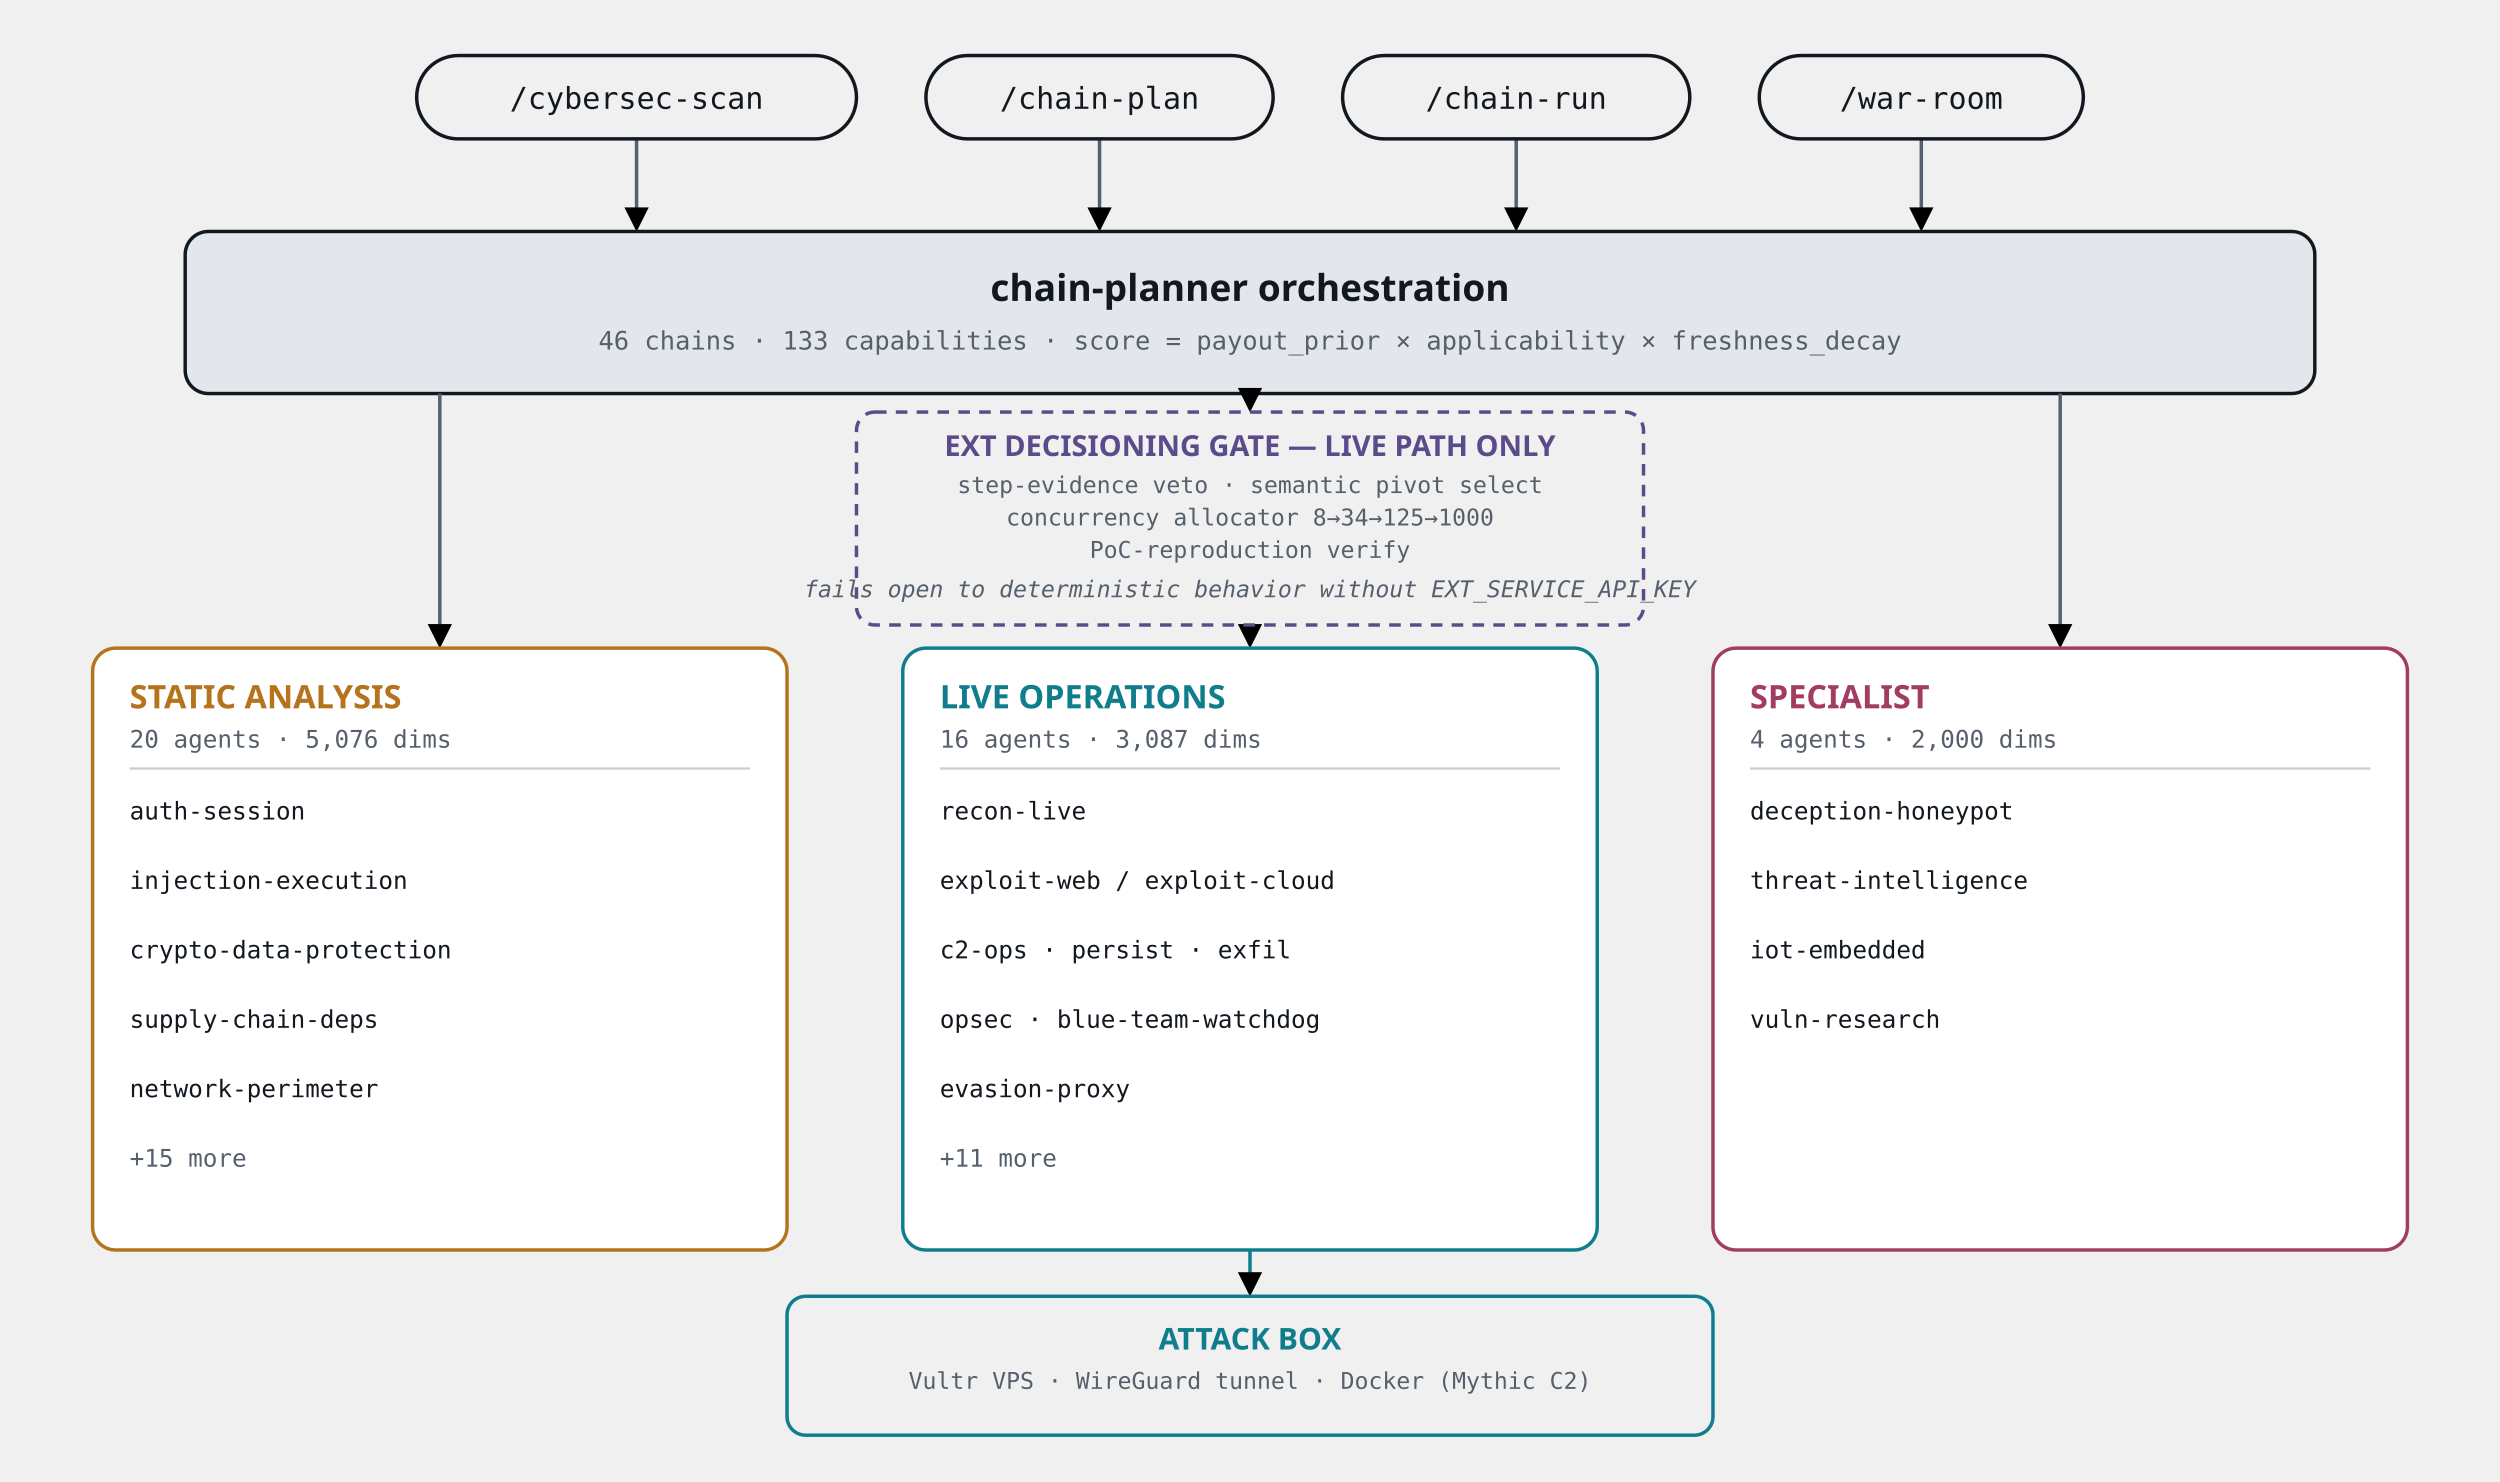
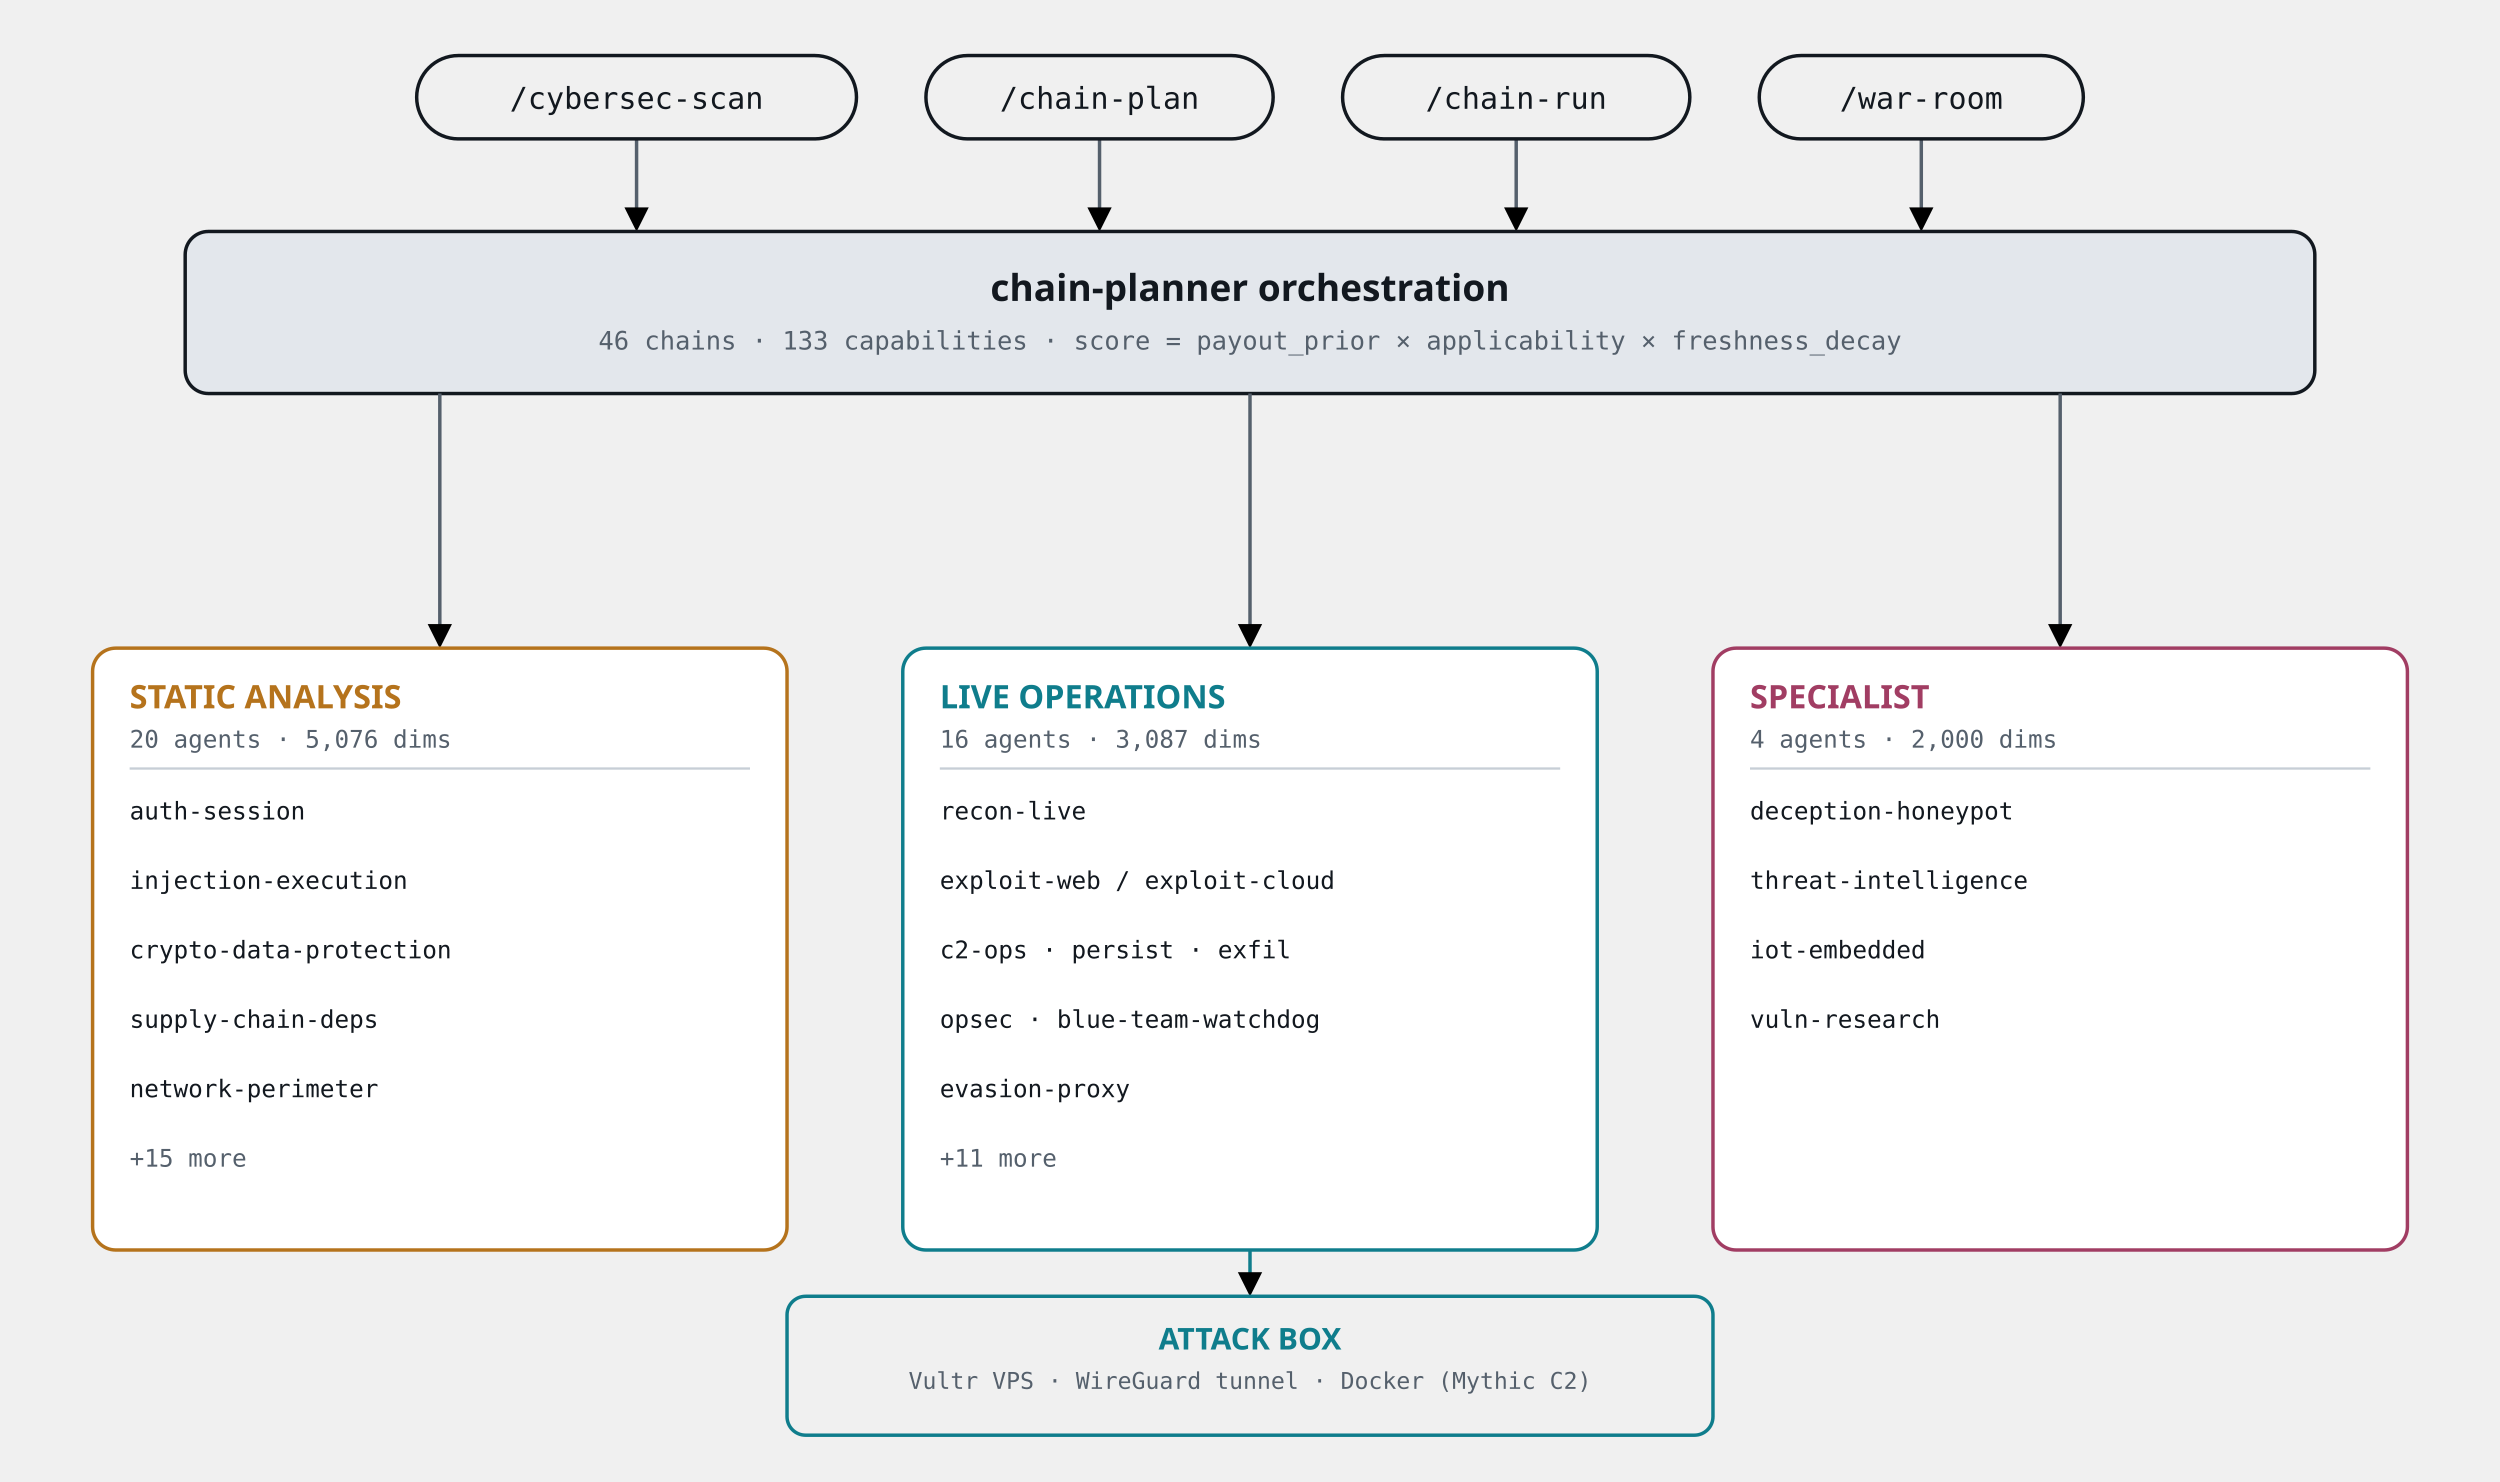
- <svg xmlns="http://www.w3.org/2000/svg" viewBox="0 0 1080 640" role="img" aria-label="Diagram: four entry commands feed a chain-planner orchestration layer, which fans out to three agent tiers. A Ext decisioning gate sits only on the path to the live-operations tier, which in turn drives the attack box.">
+ <svg xmlns="http://www.w3.org/2000/svg" viewBox="0 0 1080 640" role="img" aria-label="Diagram: four entry commands feed a chain-planner orchestration layer, which fans out to three agent tiers. The live-operations tier drives the attack box.">
  <defs>
    <marker id="arrow" viewBox="0 0 10 10" refX="8" refY="5" markerWidth="7" markerHeight="7" orient="auto-start-reverse">
      <path d="M0,0 L10,5 L0,10 z" fill="currentColor" />
    </marker>
  </defs>
  <g style="color:#55606c" stroke="currentColor" stroke-width="1.5" fill="none">
    <line x1="275" y1="60" x2="275" y2="98" marker-end="url(#arrow)" />
    <line x1="475" y1="60" x2="475" y2="98" marker-end="url(#arrow)" />
    <line x1="655" y1="60" x2="655" y2="98" marker-end="url(#arrow)" />
    <line x1="830" y1="60" x2="830" y2="98" marker-end="url(#arrow)" />
  </g>
  <g font-family="IBM Plex Mono, monospace" font-size="13" font-weight="500">
    <rect x="180" y="24" width="190" height="36" rx="18" fill="none" stroke="#12181f" stroke-width="1.5" />
    <text x="275" y="47" text-anchor="middle" fill="#12181f">/cybersec-scan</text>
    <rect x="400" y="24" width="150" height="36" rx="18" fill="none" stroke="#12181f" stroke-width="1.5" />
    <text x="475" y="47" text-anchor="middle" fill="#12181f">/chain-plan</text>
    <rect x="580" y="24" width="150" height="36" rx="18" fill="none" stroke="#12181f" stroke-width="1.5" />
    <text x="655" y="47" text-anchor="middle" fill="#12181f">/chain-run</text>
    <rect x="760" y="24" width="140" height="36" rx="18" fill="none" stroke="#12181f" stroke-width="1.5" />
    <text x="830" y="47" text-anchor="middle" fill="#12181f">/war-room</text>
  </g>
  <rect x="80" y="100" width="920" height="70" rx="10" fill="#e3e7ec" stroke="#12181f" stroke-width="1.5" />
  <text x="540" y="130" text-anchor="middle" font-family="IBM Plex Sans Condensed, sans-serif" font-weight="700" font-size="16" fill="#12181f">chain-planner orchestration</text>
  <text x="540" y="151" text-anchor="middle" font-family="IBM Plex Mono, monospace" font-size="11" fill="#55606c">46 chains · 133 capabilities · score = payout_prior × applicability × freshness_decay</text>
  <g style="color:#55606c" stroke="currentColor" stroke-width="1.5" fill="none">
    <line x1="190" y1="170" x2="190" y2="278" marker-end="url(#arrow)" />
-     <line x1="540" y1="170" x2="540" y2="176" marker-end="url(#arrow)" />
-     <line x1="540" y1="270" x2="540" y2="278" marker-end="url(#arrow)" />
+     <line x1="540" y1="170" x2="540" y2="278" marker-end="url(#arrow)" />
    <line x1="890" y1="170" x2="890" y2="278" marker-end="url(#arrow)" />
-   </g>
-   <rect x="370" y="178" width="340" height="92" rx="8" fill="none" stroke="#5b4b8a" stroke-width="1.5" stroke-dasharray="5 4" />
-   <text x="540" y="197" text-anchor="middle" font-family="IBM Plex Sans Condensed, sans-serif" font-weight="700" font-size="12.5" fill="#5b4b8a">EXT DECISIONING GATE — LIVE PATH ONLY</text>
-   <g font-family="IBM Plex Mono, monospace" font-size="10" fill="#55606c" text-anchor="middle">
-     <text x="540" y="213">step-evidence veto · semantic pivot select</text>
-     <text x="540" y="227">concurrency allocator 8→34→125→1000</text>
-     <text x="540" y="241">PoC-reproduction verify</text>
-     <text x="540" y="258" font-style="italic">fails open to deterministic behavior without EXT_SERVICE_API_KEY</text>
  </g>
  <g>
    <rect x="40" y="280" width="300" height="260" rx="10" fill="#ffffff" stroke="#b5731c" stroke-width="1.5" />
    <text x="56" y="306" font-family="IBM Plex Sans Condensed, sans-serif" font-weight="700" font-size="14" fill="#b5731c">STATIC ANALYSIS</text>
    <text x="56" y="323" font-family="IBM Plex Mono, monospace" font-size="10.5" fill="#55606c">20 agents · 5,076 dims</text>
    <line x1="56" y1="332" x2="324" y2="332" stroke="#c7ced6" />
    <g font-family="IBM Plex Mono, monospace" font-size="10.5" fill="#12181f">
      <text x="56" y="354">auth-session</text>
      <text x="56" y="384">injection-execution</text>
      <text x="56" y="414">crypto-data-protection</text>
      <text x="56" y="444">supply-chain-deps</text>
      <text x="56" y="474">network-perimeter</text>
    </g>
    <text x="56" y="504" font-family="IBM Plex Mono, monospace" font-size="10.5" fill="#55606c">+15 more</text>
    <rect x="390" y="280" width="300" height="260" rx="10" fill="#ffffff" stroke="#0f7d8c" stroke-width="1.5" />
    <text x="406" y="306" font-family="IBM Plex Sans Condensed, sans-serif" font-weight="700" font-size="14" fill="#0f7d8c">LIVE OPERATIONS</text>
    <text x="406" y="323" font-family="IBM Plex Mono, monospace" font-size="10.5" fill="#55606c">16 agents · 3,087 dims</text>
    <line x1="406" y1="332" x2="674" y2="332" stroke="#c7ced6" />
    <g font-family="IBM Plex Mono, monospace" font-size="10.5" fill="#12181f">
      <text x="406" y="354">recon-live</text>
      <text x="406" y="384">exploit-web / exploit-cloud</text>
      <text x="406" y="414">c2-ops · persist · exfil</text>
      <text x="406" y="444">opsec · blue-team-watchdog</text>
      <text x="406" y="474">evasion-proxy</text>
    </g>
    <text x="406" y="504" font-family="IBM Plex Mono, monospace" font-size="10.5" fill="#55606c">+11 more</text>
    <rect x="740" y="280" width="300" height="260" rx="10" fill="#ffffff" stroke="#a13d63" stroke-width="1.5" />
    <text x="756" y="306" font-family="IBM Plex Sans Condensed, sans-serif" font-weight="700" font-size="14" fill="#a13d63">SPECIALIST</text>
    <text x="756" y="323" font-family="IBM Plex Mono, monospace" font-size="10.5" fill="#55606c">4 agents · 2,000 dims</text>
    <line x1="756" y1="332" x2="1024" y2="332" stroke="#c7ced6" />
    <g font-family="IBM Plex Mono, monospace" font-size="10.5" fill="#12181f">
      <text x="756" y="354">deception-honeypot</text>
      <text x="756" y="384">threat-intelligence</text>
      <text x="756" y="414">iot-embedded</text>
      <text x="756" y="444">vuln-research</text>
    </g>
  </g>
  <g style="color:#0f7d8c" stroke="currentColor" stroke-width="1.5" fill="none">
    <line x1="540" y1="540" x2="540" y2="558" marker-end="url(#arrow)" />
  </g>
  <rect x="340" y="560" width="400" height="60" rx="8" fill="none" stroke="#0f7d8c" stroke-width="1.5" />
  <text x="540" y="583" text-anchor="middle" font-family="IBM Plex Sans Condensed, sans-serif" font-weight="700" font-size="13" fill="#0f7d8c">ATTACK BOX</text>
  <text x="540" y="600" text-anchor="middle" font-family="IBM Plex Mono, monospace" font-size="10" fill="#55606c">Vultr VPS · WireGuard tunnel · Docker (Mythic C2)</text>
</svg>
